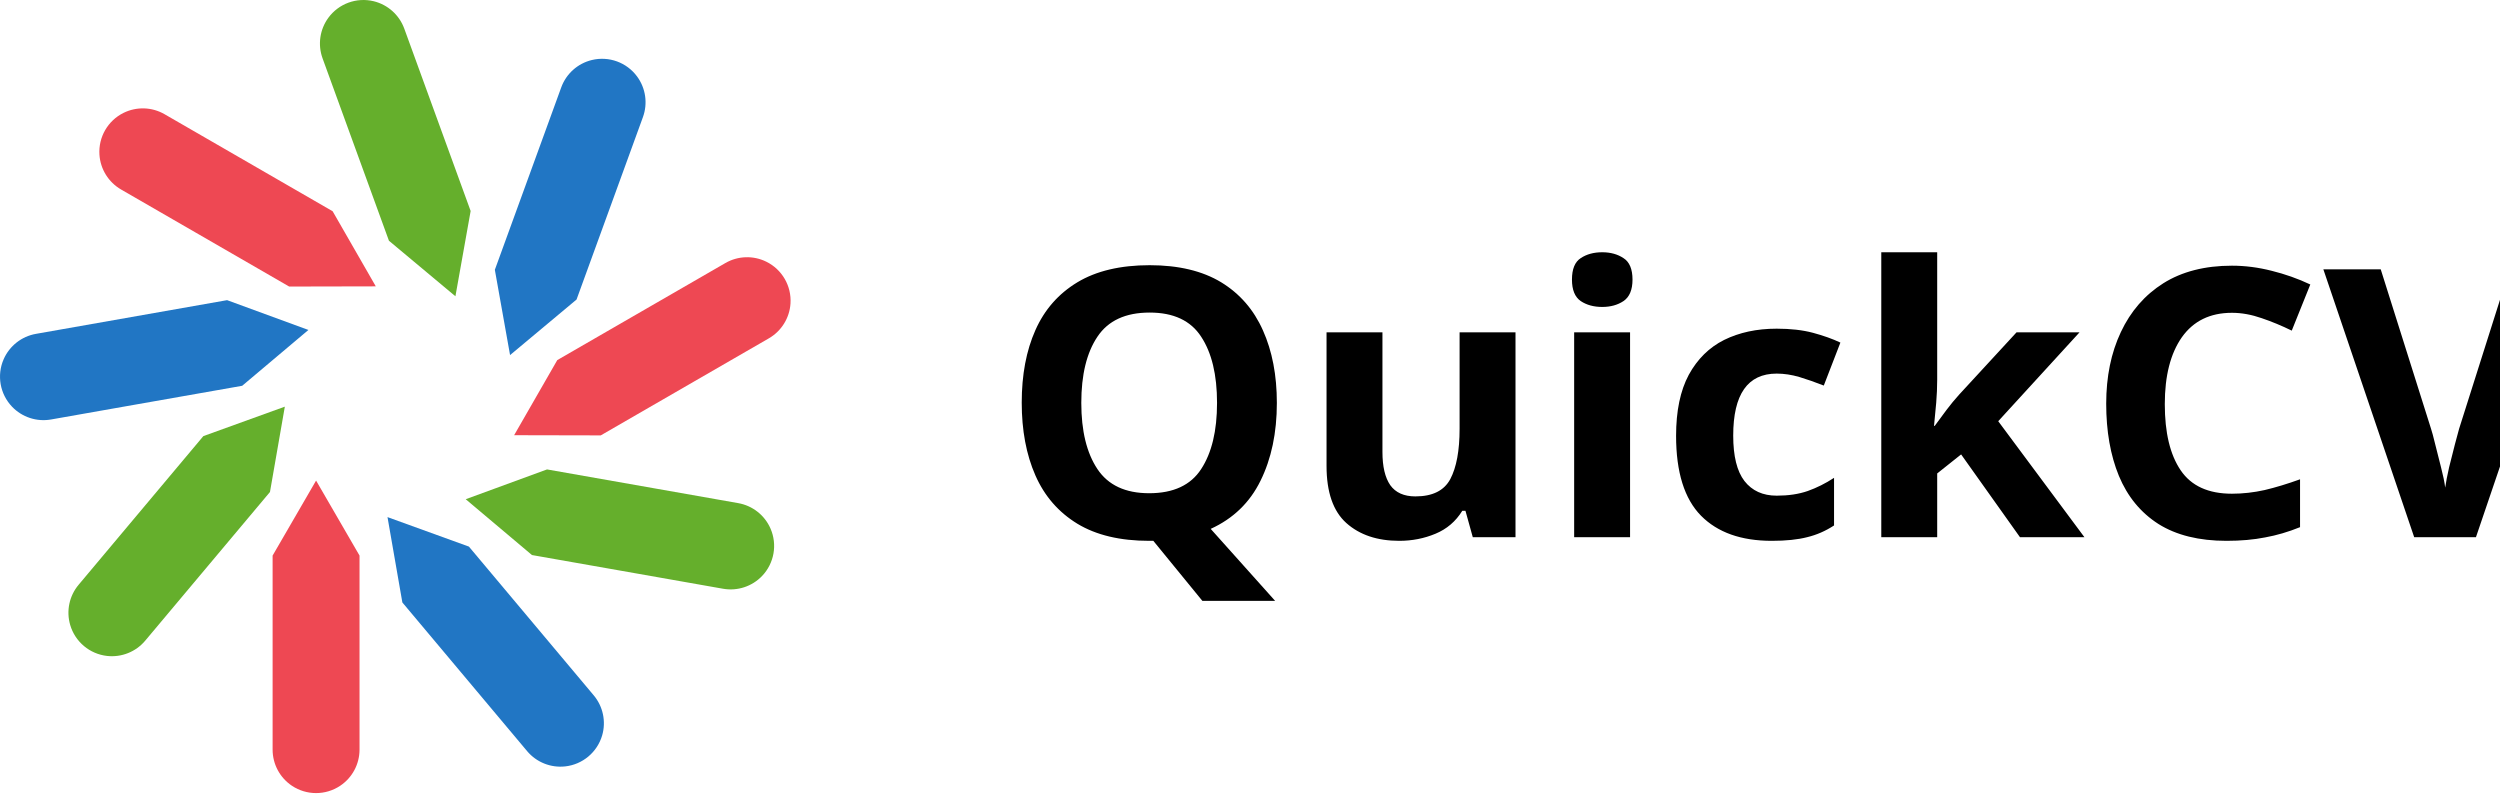
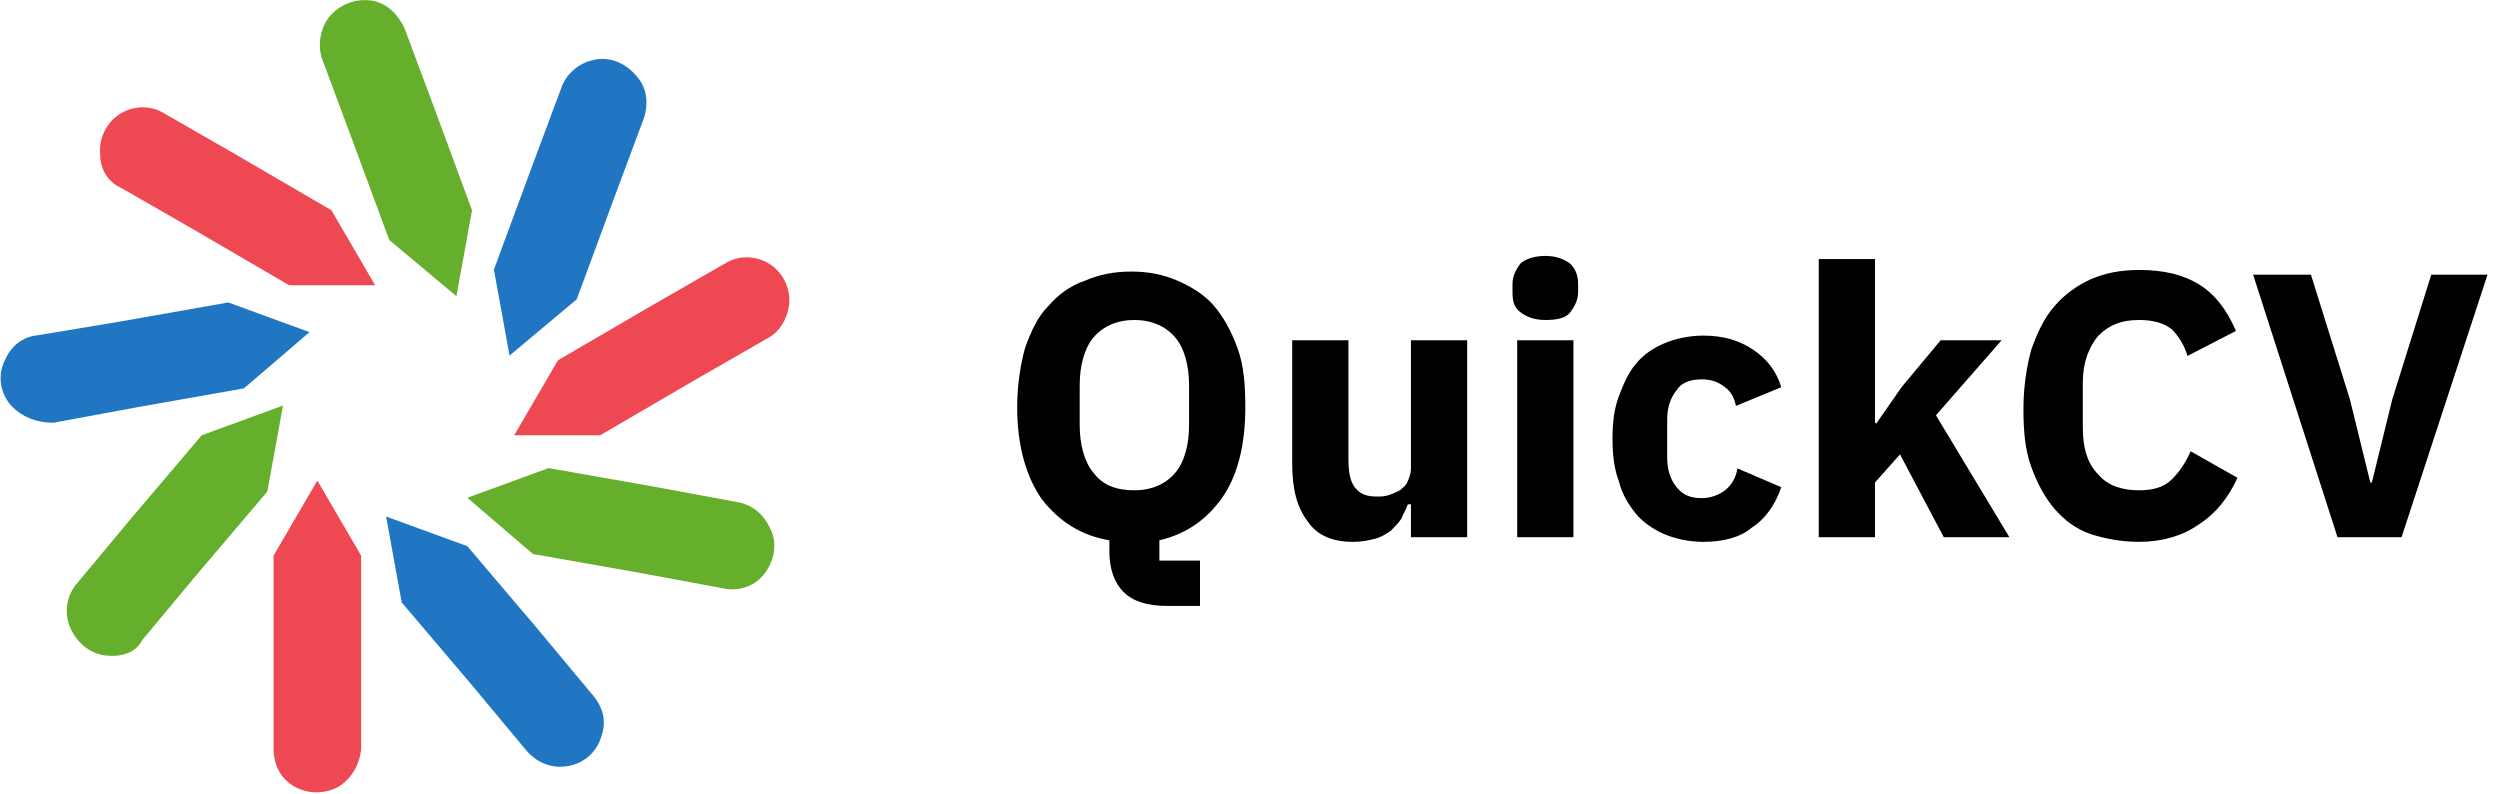
- <svg xmlns="http://www.w3.org/2000/svg" width="160" height="50.757" viewBox="0 0 160 50.757">
-   <g id="Group_530" data-name="Group 530" transform="translate(-142 -17.621)">
-     <text id="QuickCV" transform="translate(206 52)" font-size="24" font-family="IBMPlexSans-Bold, IBM Plex Sans" font-weight="700">
-       <tspan x="0" y="0">QuickCV</tspan>
-     </text>
-     <g id="Group_423" data-name="Group 423" transform="translate(1.299 -2)">
-       <g id="Group_414" data-name="Group 414" transform="translate(-429.289 -339.622)">
-         <path id="Path_441" data-name="Path 441" d="M576.846,401.224h0a2.782,2.782,0,0,1-2.364-1.984h0a2.783,2.783,0,0,1,.538-2.57l3.514-4.188,4.471-5.328,5.214-1.885-.951,5.462-4.471,5.328-3.514,4.188A2.784,2.784,0,0,1,576.846,401.224Z" fill="#65af2c" />
+ <svg xmlns="http://www.w3.org/2000/svg" version="1.1" id="Layer_1" x="0px" y="0px" width="160px" height="50.8px" viewBox="0 0 160 50.8" style="enable-background:new 0 0 160 50.8;" xml:space="preserve">
+   <style type="text/css">
+ 	.st0{enable-background:new    ;}
+ 	.st1{fill:#65AF2C;}
+ 	.st2{fill:#2176C4;}
+ 	.st3{fill:#EE4853;}
+ </style>
+   <g id="Group_530" transform="translate(-142 -17.621)">
+     <g class="st0">
+       <path d="M219,56.4h-2.3c-1.3,0-2.2-0.3-2.8-0.9c-0.6-0.6-0.9-1.5-0.9-2.6v-0.7c-1.8-0.3-3.2-1.2-4.3-2.6c-1-1.4-1.6-3.4-1.6-5.9    c0-1.4,0.2-2.7,0.5-3.8c0.4-1.1,0.8-2,1.5-2.7c0.6-0.7,1.4-1.3,2.3-1.6c0.9-0.4,1.9-0.6,3-0.6s2.1,0.2,3,0.6    c0.9,0.4,1.7,0.9,2.3,1.6c0.6,0.7,1.1,1.6,1.5,2.7c0.4,1.1,0.5,2.3,0.5,3.8c0,2.4-0.5,4.4-1.5,5.8s-2.3,2.3-4,2.7v1.3h2.6V56.4z     M214.6,49c1.1,0,2-0.4,2.6-1.1c0.6-0.7,0.9-1.8,0.9-3.1v-2.5c0-1.3-0.3-2.4-0.9-3.1c-0.6-0.7-1.5-1.1-2.6-1.1s-2,0.4-2.6,1.1    c-0.6,0.7-0.9,1.8-0.9,3.1v2.5c0,1.3,0.3,2.4,0.9,3.1C212.6,48.7,213.5,49,214.6,49z" />
+       <path d="M232.2,49.9h-0.1c-0.1,0.3-0.3,0.6-0.4,0.9c-0.2,0.3-0.4,0.5-0.7,0.8c-0.3,0.2-0.6,0.4-1,0.5s-0.8,0.2-1.4,0.2    c-1.3,0-2.3-0.4-2.9-1.3c-0.7-0.9-1-2.1-1-3.7v-7.9h3.6V47c0,0.8,0.1,1.4,0.4,1.8s0.7,0.6,1.4,0.6c0.3,0,0.5,0,0.8-0.1    c0.3-0.1,0.5-0.2,0.7-0.3c0.2-0.2,0.4-0.3,0.5-0.6c0.1-0.2,0.2-0.5,0.2-0.8v-8.2h3.6V52h-3.6V49.9z" />
+       <path d="M240.9,38.1c-0.7,0-1.2-0.2-1.6-0.5s-0.5-0.7-0.5-1.3v-0.5c0-0.5,0.2-0.9,0.5-1.3c0.3-0.3,0.9-0.5,1.6-0.5    c0.7,0,1.2,0.2,1.6,0.5c0.3,0.3,0.5,0.7,0.5,1.3v0.5c0,0.5-0.2,0.9-0.5,1.3S241.6,38.1,240.9,38.1z M239.1,39.4h3.6V52h-3.6V39.4z    " />
+       <path d="M251,52.3c-0.9,0-1.8-0.2-2.5-0.5c-0.7-0.3-1.4-0.8-1.8-1.3c-0.5-0.6-0.9-1.3-1.1-2.1c-0.3-0.8-0.4-1.7-0.4-2.7    c0-1,0.1-1.9,0.4-2.7c0.3-0.8,0.6-1.5,1.1-2.1s1.1-1,1.8-1.3s1.6-0.5,2.5-0.5c1.3,0,2.3,0.3,3.2,0.9c0.9,0.6,1.5,1.4,1.8,2.4    l-2.9,1.2c-0.1-0.5-0.3-0.9-0.7-1.2s-0.8-0.5-1.5-0.5c-0.7,0-1.3,0.2-1.6,0.7c-0.4,0.5-0.6,1.1-0.6,1.9v2.4c0,0.8,0.2,1.4,0.6,1.9    c0.4,0.5,0.9,0.7,1.6,0.7c0.6,0,1.1-0.2,1.5-0.5c0.4-0.3,0.7-0.8,0.8-1.4l2.8,1.2c-0.4,1.2-1.1,2.1-1.9,2.6    C253.4,52,252.3,52.3,251,52.3z" />
+       <path d="M258.4,34.2h3.6v10.5h0.1l1.6-2.3l2.5-3h3.9l-4.2,4.8l4.7,7.8h-4.2l-2.8-5.3l-1.6,1.8V52h-3.6V34.2z" />
+       <path d="M278.9,52.3c-1.1,0-2.2-0.2-3.1-0.5s-1.7-0.9-2.3-1.6c-0.6-0.7-1.1-1.6-1.5-2.7c-0.4-1.1-0.5-2.3-0.5-3.7    c0-1.4,0.2-2.7,0.5-3.8c0.4-1.1,0.8-2,1.5-2.8c0.6-0.7,1.4-1.3,2.3-1.7s1.9-0.6,3.1-0.6c1.6,0,2.8,0.3,3.8,0.9s1.8,1.6,2.4,3    l-3.1,1.6c-0.2-0.7-0.6-1.3-1-1.7c-0.5-0.4-1.2-0.6-2.1-0.6c-1.1,0-1.9,0.3-2.6,1c-0.6,0.7-1,1.7-1,3V45c0,1.3,0.3,2.3,1,3    c0.6,0.7,1.5,1,2.6,1c0.9,0,1.6-0.2,2.1-0.7c0.5-0.5,0.9-1.1,1.2-1.8l3,1.7c-0.6,1.3-1.4,2.3-2.5,3    C281.7,51.9,280.4,52.3,278.9,52.3z" />
+       <path d="M291.6,52l-5.4-16.8h3.7l2.5,8l1.3,5.3h0.1l1.3-5.3l2.5-8h3.6L295.7,52H291.6z" />
+     </g>
+     <g id="Group_423" transform="translate(1.299 -2)">
+       <g id="Group_414" transform="translate(-429.289 -339.622)">
+         <path id="Path_441" class="st1" d="M576.8,401.2L576.8,401.2c-1.1-0.1-2-0.9-2.4-2l0,0c-0.3-0.9-0.1-1.9,0.5-2.6l3.5-4.2l4.5-5.3     l5.2-1.9l-1,5.5l-4.5,5.3l-3.5,4.2C578.7,401,577.8,401.3,576.8,401.2z" />
      </g>
-       <g id="Group_415" data-name="Group 415" transform="translate(-429.289 -339.622)">
-         <path id="Path_442" data-name="Path 442" d="M570.761,385.272h0a2.783,2.783,0,0,1-.536-3.04h0a2.782,2.782,0,0,1,2.065-1.622l5.383-.949,6.85-1.208,5.206,1.907-4.239,3.573-6.85,1.207-5.384.95A2.786,2.786,0,0,1,570.761,385.272Z" fill="#2176c4" />
+       <g id="Group_415" transform="translate(-429.289 -339.622)">
+         <path id="Path_442" class="st2" d="M570.8,385.3L570.8,385.3c-0.8-0.8-1-2-0.5-3l0,0c0.4-0.9,1.1-1.5,2.1-1.6l5.4-0.9l6.8-1.2     l5.2,1.9l-4.2,3.6l-6.8,1.2l-5.4,1C572.3,386.3,571.4,385.9,570.8,385.3z" />
      </g>
-       <g id="Group_416" data-name="Group 416" transform="translate(-429.289 -339.622)">
-         <path id="Path_443" data-name="Path 443" d="M576.354,369.14h0a2.782,2.782,0,0,1,1.543-2.673h0a2.783,2.783,0,0,1,2.624.085l4.735,2.733,6.023,3.478,2.762,4.807-5.544.012-6.024-3.478-4.734-2.733A2.783,2.783,0,0,1,576.354,369.14Z" fill="#ee4853" />
+       <g id="Group_416" transform="translate(-429.289 -339.622)">
+         <path id="Path_443" class="st3" d="M576.4,369.1L576.4,369.1c-0.1-1.1,0.5-2.2,1.5-2.7l0,0c0.8-0.4,1.8-0.4,2.6,0.1l4.7,2.7     l6,3.5l2.8,4.8l-5.5,0l-6-3.5l-4.7-2.7C576.9,370.9,576.4,370.1,576.4,369.1z" />
      </g>
-       <g id="Group_417" data-name="Group 417" transform="translate(-429.289 -339.622)">
-         <path id="Path_444" data-name="Path 444" d="M591.007,360.378h0a2.783,2.783,0,0,1,2.9-1.056h0a2.786,2.786,0,0,1,1.956,1.752l1.869,5.137,2.379,6.536-.974,5.458-4.255-3.555-2.379-6.536-1.869-5.137A2.782,2.782,0,0,1,591.007,360.378Z" fill="#65af2c" />
+       <g id="Group_417" transform="translate(-429.289 -339.622)">
+         <path id="Path_444" class="st1" d="M591,360.4L591,360.4c0.7-0.9,1.8-1.3,2.9-1.1l0,0c0.9,0.2,1.6,0.9,2,1.8l1.9,5.1l2.4,6.5     l-1,5.5l-4.3-3.6l-2.4-6.5l-1.9-5.1C590.3,362.1,590.5,361.1,591,360.4z" />
      </g>
-       <g id="Group_418" data-name="Group 418" transform="translate(-429.289 -339.622)">
-         <path id="Path_445" data-name="Path 445" d="M607.865,363.085h0a2.781,2.781,0,0,1,2.9,1.055h0a2.78,2.78,0,0,1,.372,2.6l-1.869,5.137-2.379,6.536-4.255,3.555-.974-5.458,2.379-6.536,1.87-5.137A2.781,2.781,0,0,1,607.865,363.085Z" fill="#2176c4" />
+       <g id="Group_418" transform="translate(-429.289 -339.622)">
+         <path id="Path_445" class="st2" d="M607.9,363.1L607.9,363.1c1.1-0.3,2.2,0.2,2.9,1.1l0,0c0.6,0.7,0.7,1.7,0.4,2.6l-1.9,5.1     l-2.4,6.5l-4.3,3.6l-1-5.5l2.4-6.5l1.9-5.1C606.2,364,607,363.3,607.9,363.1z" />
      </g>
-       <g id="Group_419" data-name="Group 419" transform="translate(-429.289 -339.622)">
-         <path id="Path_446" data-name="Path 446" d="M619.038,375.994h0a2.782,2.782,0,0,1,1.544,2.673h0a2.782,2.782,0,0,1-1.386,2.23l-4.734,2.733-6.024,3.478-5.544-.012,2.762-4.807,6.024-3.478,4.734-2.733A2.78,2.78,0,0,1,619.038,375.994Z" fill="#ee4853" />
+       <g id="Group_419" transform="translate(-429.289 -339.622)">
+         <path id="Path_446" class="st3" d="M619,376L619,376c1,0.5,1.6,1.6,1.5,2.7l0,0c-0.1,0.9-0.6,1.8-1.4,2.2l-4.7,2.7l-6,3.5l-5.5,0     l2.8-4.8l6-3.5l4.7-2.7C617.2,375.6,618.2,375.6,619,376z" />
      </g>
-       <g id="Group_420" data-name="Group 420" transform="translate(-429.289 -339.622)">
-         <path id="Path_447" data-name="Path 447" d="M619.3,393.065h0a2.783,2.783,0,0,1-.536,3.04h0a2.785,2.785,0,0,1-2.495.818l-5.383-.95-6.85-1.207-4.24-3.573L605,389.286l6.85,1.207,5.384.95A2.78,2.78,0,0,1,619.3,393.065Z" fill="#65af2c" />
+       <g id="Group_420" transform="translate(-429.289 -339.622)">
+         <path id="Path_447" class="st1" d="M619.3,393.1L619.3,393.1c0.5,1,0.2,2.2-0.5,3l0,0c-0.6,0.7-1.6,1-2.5,0.8l-5.4-1l-6.8-1.2     l-4.2-3.6l5.2-1.9l6.8,1.2l5.4,1C618.2,391.6,618.9,392.2,619.3,393.1z" />
      </g>
-       <g id="Group_421" data-name="Group 421" transform="translate(-429.289 -339.622)">
-         <path id="Path_448" data-name="Path 448" d="M608.528,406.31h0a2.784,2.784,0,0,1-2.365,1.983h0a2.784,2.784,0,0,1-2.437-.977l-3.514-4.188-4.471-5.328-.951-5.462L600,394.225l4.471,5.328,3.514,4.188A2.782,2.782,0,0,1,608.528,406.31Z" fill="#2176c4" />
+       <g id="Group_421" transform="translate(-429.289 -339.622)">
+         <path id="Path_448" class="st2" d="M608.5,406.3L608.5,406.3c-0.3,1.1-1.2,1.9-2.4,2l0,0c-0.9,0.1-1.8-0.3-2.4-1l-3.5-4.2     l-4.5-5.3l-1-5.5l5.2,1.9l4.5,5.3l3.5,4.2C608.6,404.5,608.8,405.4,608.5,406.3z" />
      </g>
-       <g id="Group_422" data-name="Group 422" transform="translate(-429.289 -339.622)">
-         <path id="Path_449" data-name="Path 449" d="M591.761,409.533h0a2.781,2.781,0,0,1-3.086,0h0a2.782,2.782,0,0,1-1.238-2.315V394.8l2.782-4.8L593,394.8v12.422A2.783,2.783,0,0,1,591.761,409.533Z" fill="#ee4853" />
+       <g id="Group_422" transform="translate(-429.289 -339.622)">
+         <path id="Path_449" class="st3" d="M591.8,409.5L591.8,409.5c-0.9,0.6-2.2,0.6-3.1,0l0,0c-0.8-0.5-1.2-1.4-1.2-2.3v-12.4l2.8-4.8     l2.8,4.8v12.4C593,408.2,592.5,409,591.8,409.5z" />
      </g>
    </g>
  </g>
</svg>
